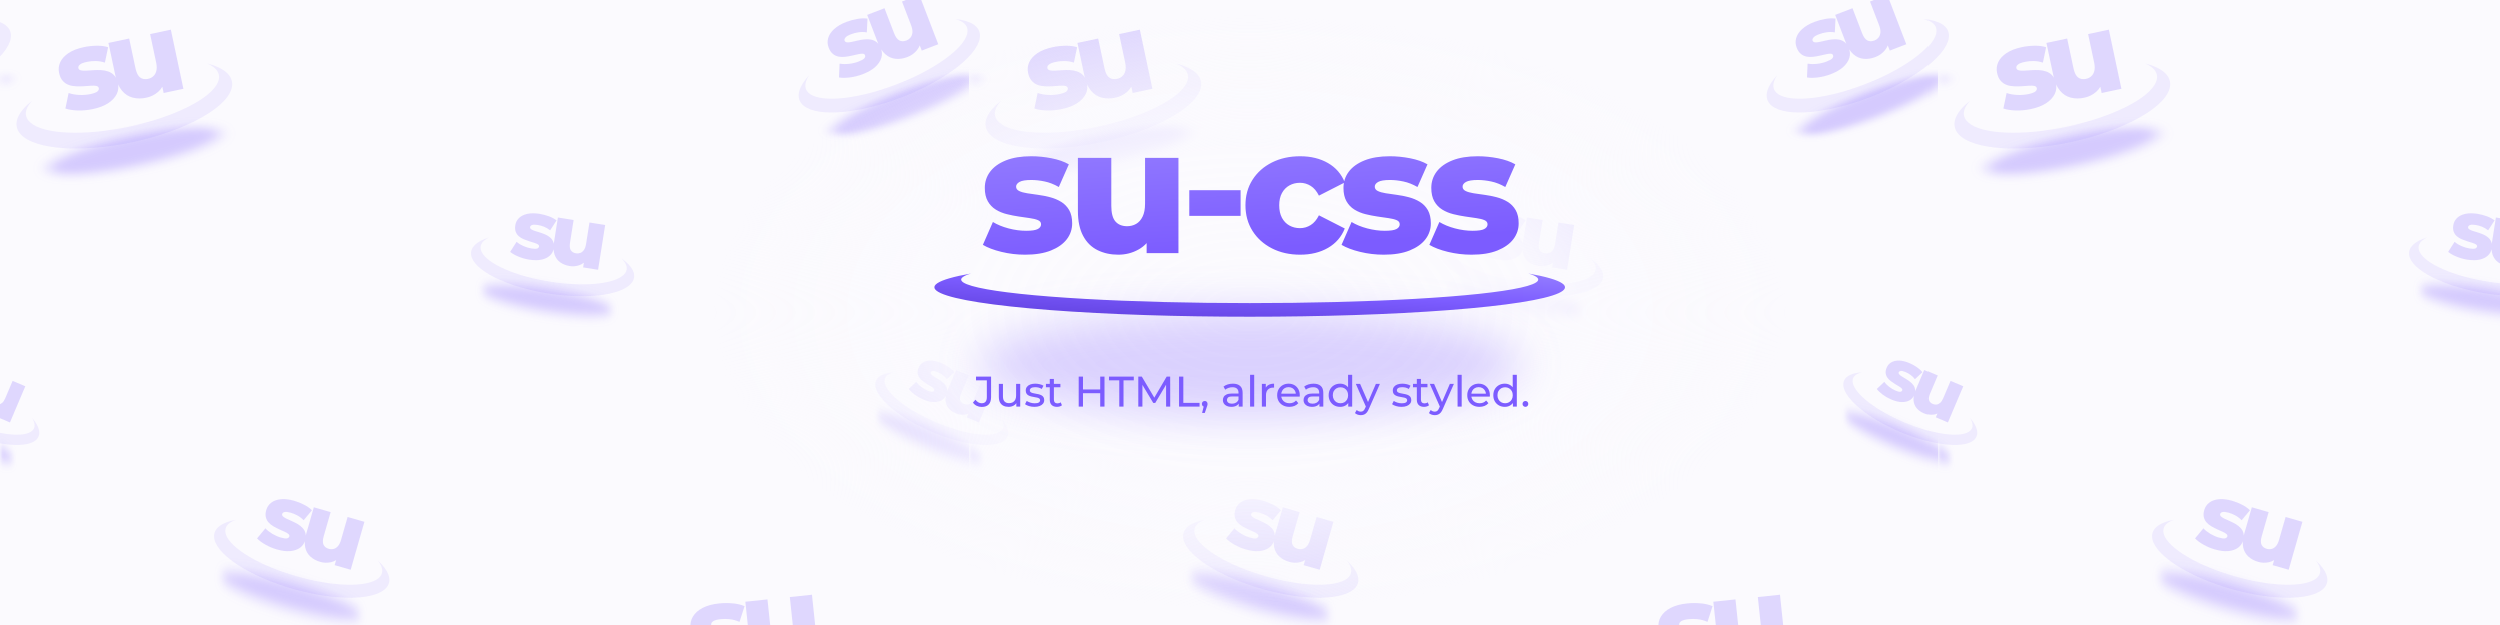
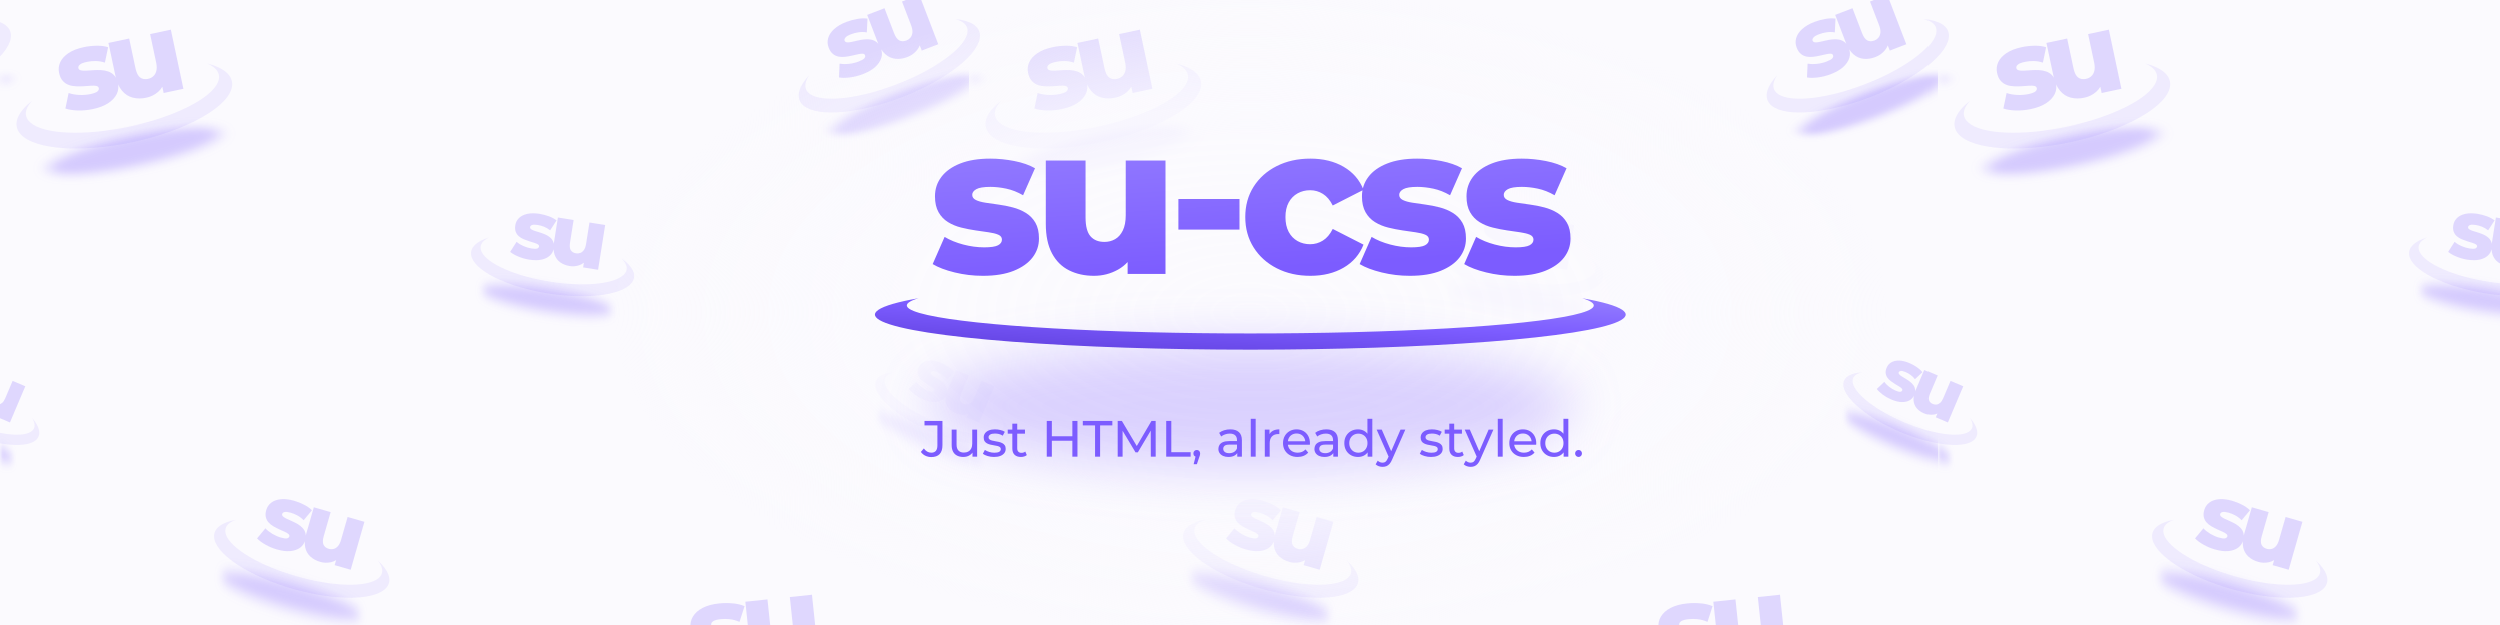
<svg xmlns="http://www.w3.org/2000/svg" xmlns:xlink="http://www.w3.org/1999/xlink" viewBox="0 0 1600 400" width="1600" height="400" role="img" aria-label="SuCSS — Just HTML, already styled.">
  <defs>
    <linearGradient id="word-gradient" x1="0" y1="0" x2="0.35" y2="1">
      <stop offset="0" stop-color="#9179FF" />
      <stop offset="1" stop-color="#7C5CFF" />
    </linearGradient>
    <linearGradient id="plate-gradient" x1="0.85" y1="0" x2="0.15" y2="1">
      <stop offset="0" stop-color="#9179FF" />
      <stop offset="0.45" stop-color="#7C5CFF" />
      <stop offset="1" stop-color="#6242E0" />
    </linearGradient>
    <filter id="plate-shadow" x="-70%" y="-200%" width="240%" height="500%" color-interpolation-filters="sRGB">
      <feGaussianBlur stdDeviation="20.94" />
    </filter>
    <filter id="pattern-shadow" x="-70%" y="-200%" width="240%" height="500%" color-interpolation-filters="sRGB">
      <feGaussianBlur stdDeviation="9.96" />
    </filter>
    <g id="su-mark">
      <ellipse cx="93.78" cy="179.33" rx="140.86" ry="24.27" fill="#7C5CFF" opacity="0.3" filter="url(#pattern-shadow)" />
      <path d="M-49.24 66.51A176.07 62.22 0 1 0 236.8 66.51A157.79 51.37 0 1 1 -49.24 66.51Z" fill="#7C5CFF16" fill-rule="evenodd" />
      <path d="M42.86 100L42.86 100Q30.54 100 18.84 97.14Q7.14 94.29 0 90L0 90L10.18 66.79Q16.96 70.89 26.07 73.3Q35.18 75.71 43.93 75.71L43.93 75.71Q52.5 75.71 55.8 73.93Q59.11 72.14 59.11 69.11L59.11 69.11Q59.11 66.25 55.98 64.91Q52.86 63.57 47.77 62.86Q42.68 62.14 36.61 61.25Q30.54 60.36 24.38 58.84Q18.21 57.32 13.13 54.2Q8.04 51.07 5 45.71Q1.96 40.36 1.96 32.14L1.96 32.14Q1.96 22.86 7.41 15.63Q12.86 8.39 23.39 4.2Q33.93 0 49.11 0L49.11 0Q59.29 0 69.73 2.05Q80.18 4.11 87.32 8.21L87.32 8.21L77.14 31.25Q70 27.14 62.86 25.63Q55.71 24.11 49.29 24.11L49.29 24.11Q40.71 24.11 37.23 26.07Q33.75 28.04 33.75 30.89L33.75 30.89Q33.75 33.75 36.79 35.27Q39.82 36.79 44.91 37.59Q50 38.39 56.07 39.2Q62.14 40 68.3 41.61Q74.46 43.21 79.55 46.34Q84.64 49.46 87.68 54.73Q90.71 60 90.71 68.21L90.71 68.21Q90.71 77.14 85.27 84.29Q79.82 91.43 69.2 95.71Q58.57 100 42.86 100M130.3 100L130.3 100Q118.52 100 109.14 95.36Q99.77 90.71 94.5 80.8Q89.23 70.89 89.23 55.71L89.23 55.71L89.23 1.61L123.16 1.61L123.16 50.18Q123.16 61.43 127.36 66.25Q131.55 71.07 139.23 71.07L139.23 71.07Q144.23 71.07 148.34 68.75Q152.45 66.43 154.95 61.34Q157.45 56.25 157.45 48.21L157.45 48.21L157.45 1.61L191.38 1.61L191.38 98.39L159.05 98.39L159.05 71.07L165.3 78.75Q160.3 89.46 150.84 94.73Q141.38 100 130.3 100" fill="#7C5CFF38" />
    </g>
    <clipPath id="pattern-clip">
      <rect width="620" height="508.4" />
    </clipPath>
    <pattern id="su-pattern" width="620" height="508.4" patternUnits="userSpaceOnUse">
      <g clip-path="url(#pattern-clip)">
        <use xlink:href="#su-mark" href="#su-mark" transform="translate(80.6 71.18) rotate(-12) scale(0.4) translate(-93.78 -114.25)" />
        <use xlink:href="#su-mark" href="#su-mark" transform="translate(80.6 579.58) rotate(-12) scale(0.4) translate(-93.78 -114.25)" />
        <use xlink:href="#su-mark" href="#su-mark" transform="translate(700.6 71.18) rotate(-12) scale(0.4) translate(-93.78 -114.25)" />
        <use xlink:href="#su-mark" href="#su-mark" transform="translate(700.6 579.58) rotate(-12) scale(0.4) translate(-93.78 -114.25)" />
        <use xlink:href="#su-mark" href="#su-mark" transform="translate(353.4 172.86) rotate(9) scale(0.3) translate(-93.78 -114.25)" />
        <use xlink:href="#su-mark" href="#su-mark" transform="translate(-49.6 45.76) rotate(-21) scale(0.35) translate(-93.78 -114.25)" />
        <use xlink:href="#su-mark" href="#su-mark" transform="translate(-49.6 554.16) rotate(-21) scale(0.35) translate(-93.78 -114.25)" />
        <use xlink:href="#su-mark" href="#su-mark" transform="translate(570.4 45.76) rotate(-21) scale(0.35) translate(-93.78 -114.25)" />
        <use xlink:href="#su-mark" href="#su-mark" transform="translate(570.4 554.16) rotate(-21) scale(0.35) translate(-93.78 -114.25)" />
        <use xlink:href="#su-mark" href="#su-mark" transform="translate(192.2 360.96) rotate(16) scale(0.33) translate(-93.78 -114.25)" />
        <use xlink:href="#su-mark" href="#su-mark" transform="translate(483.6 -76.26) rotate(-6) scale(0.42) translate(-93.78 -114.25)" />
        <use xlink:href="#su-mark" href="#su-mark" transform="translate(483.6 432.14) rotate(-6) scale(0.42) translate(-93.78 -114.25)" />
        <use xlink:href="#su-mark" href="#su-mark" transform="translate(-18.6 264.37) rotate(23) scale(0.26) translate(-93.78 -114.25)" />
        <use xlink:href="#su-mark" href="#su-mark" transform="translate(601.4 264.37) rotate(23) scale(0.26) translate(-93.78 -114.25)" />
      </g>
    </pattern>
    <radialGradient id="clearing" cx="0.5" cy="0.5" r="0.5">
      <stop offset="0" stop-color="#FBFAFE" stop-opacity="0.97" />
      <stop offset="0.55" stop-color="#FBFAFE" stop-opacity="0.9" />
      <stop offset="1" stop-color="#FBFAFE" stop-opacity="0" />
    </radialGradient>
  </defs>
  <rect width="1600" height="400" fill="#FBFAFE" />
  <rect width="1600" height="400" fill="url(#su-pattern)" />
-   <ellipse cx="800" cy="200" rx="343.46" ry="190" fill="url(#clearing)" />
-   <g transform="translate(629.04 100) scale(0.63)">
+   <ellipse cx="800" cy="200" rx="408" ry="206.82" fill="url(#clearing)" />
+   <g transform="translate(596.91 101.52) scale(0.75)">
    <ellipse cx="271.06" cy="210.89" rx="275.47" ry="53.85" fill="#7C5CFF" opacity="0.26" filter="url(#plate-shadow)" />
    <path d="M-12.08 119.11A320.31 29.92 0 1 0 554.19 119.11A293.09 23.9 0 1 1 -12.08 119.11Z" fill="url(#plate-gradient)" fill-rule="evenodd" />
    <path d="M42.86 100L42.86 100Q30.54 100 18.84 97.14Q7.14 94.29 0 90L0 90L10.18 66.79Q16.96 70.89 26.07 73.3Q35.18 75.71 43.93 75.71L43.93 75.71Q52.5 75.71 55.8 73.93Q59.11 72.14 59.11 69.11L59.11 69.11Q59.11 66.25 55.98 64.91Q52.86 63.57 47.77 62.86Q42.68 62.14 36.61 61.25Q30.54 60.36 24.38 58.84Q18.21 57.32 13.13 54.2Q8.04 51.07 5 45.71Q1.96 40.36 1.96 32.14L1.96 32.14Q1.96 22.86 7.41 15.63Q12.86 8.39 23.39 4.2Q33.93 0 49.11 0L49.11 0Q59.29 0 69.73 2.05Q80.18 4.11 87.32 8.21L87.32 8.21L77.14 31.25Q70 27.14 62.86 25.63Q55.71 24.11 49.29 24.11L49.29 24.11Q40.71 24.11 37.23 26.07Q33.75 28.04 33.75 30.89L33.75 30.89Q33.75 33.75 36.79 35.27Q39.82 36.79 44.91 37.59Q50 38.39 56.07 39.2Q62.14 40 68.3 41.61Q74.46 43.21 79.55 46.34Q84.64 49.46 87.68 54.73Q90.71 60 90.71 68.21L90.71 68.21Q90.71 77.14 85.27 84.29Q79.82 91.43 69.2 95.71Q58.57 100 42.86 100M137.61 100L137.61 100Q125.82 100 116.45 95.36Q107.07 90.71 101.8 80.8Q96.54 70.89 96.54 55.71L96.54 55.71L96.54 1.61L130.46 1.61L130.46 50.18Q130.46 61.43 134.66 66.25Q138.86 71.07 146.54 71.07L146.54 71.07Q151.54 71.07 155.64 68.75Q159.75 66.43 162.25 61.34Q164.75 56.25 164.75 48.21L164.75 48.21L164.75 1.61L198.68 1.61L198.68 98.39L166.36 98.39L166.36 71.07L172.61 78.75Q167.61 89.46 158.14 94.73Q148.68 100 137.61 100M261.82 60.54L209.68 60.54L209.68 34.46L261.82 34.46L261.82 60.54M322.29 100L322.29 100Q306.21 100 293.63 93.57Q281.04 87.14 273.89 75.8Q266.75 64.46 266.75 49.82L266.75 49.82Q266.75 35.18 273.89 23.93Q281.04 12.68 293.63 6.34Q306.21 0 322.29 0L322.29 0Q338.71 0 350.68 6.96Q362.64 13.93 367.64 26.61L367.64 26.61L341.39 40Q338 33.21 333 30.09Q328 26.96 322.11 26.96L322.11 26.96Q316.21 26.96 311.39 29.64Q306.57 32.32 303.8 37.41Q301.04 42.5 301.04 49.82L301.04 49.82Q301.04 57.32 303.8 62.5Q306.57 67.68 311.39 70.36Q316.21 73.04 322.11 73.04L322.11 73.04Q328 73.04 333 69.91Q338 66.79 341.39 60L341.39 60L367.64 73.39Q362.64 86.07 350.68 93.04Q338.71 100 322.29 100M407.21 100L407.21 100Q394.89 100 383.2 97.14Q371.5 94.29 364.36 90L364.36 90L374.54 66.79Q381.32 70.89 390.43 73.3Q399.54 75.71 408.29 75.71L408.29 75.71Q416.86 75.71 420.16 73.93Q423.46 72.14 423.46 69.11L423.46 69.11Q423.46 66.25 420.34 64.91Q417.21 63.57 412.13 62.86Q407.04 62.14 400.96 61.25Q394.89 60.36 388.73 58.84Q382.57 57.32 377.48 54.2Q372.39 51.07 369.36 45.71Q366.32 40.36 366.32 32.14L366.32 32.14Q366.32 22.86 371.77 15.63Q377.21 8.39 387.75 4.2Q398.29 0 413.46 0L413.46 0Q423.64 0 434.09 2.05Q444.54 4.11 451.68 8.21L451.68 8.21L441.5 31.25Q434.36 27.14 427.21 25.63Q420.07 24.11 413.64 24.11L413.64 24.11Q405.07 24.11 401.59 26.07Q398.11 28.04 398.11 30.89L398.11 30.89Q398.11 33.75 401.14 35.27Q404.18 36.79 409.27 37.59Q414.36 38.39 420.43 39.2Q426.5 40 432.66 41.61Q438.82 43.21 443.91 46.34Q449 49.46 452.04 54.73Q455.07 60 455.07 68.21L455.07 68.21Q455.07 77.14 449.63 84.29Q444.18 91.43 433.55 95.71Q422.93 100 407.21 100M496.43 100L496.43 100Q484.11 100 472.41 97.14Q460.71 94.29 453.57 90L453.57 90L463.75 66.79Q470.54 70.89 479.64 73.3Q488.75 75.71 497.5 75.71L497.5 75.71Q506.07 75.71 509.38 73.93Q512.68 72.14 512.68 69.11L512.68 69.11Q512.68 66.25 509.55 64.91Q506.43 63.57 501.34 62.86Q496.25 62.14 490.18 61.25Q484.11 60.36 477.95 58.84Q471.79 57.32 466.7 54.2Q461.61 51.07 458.57 45.71Q455.54 40.36 455.54 32.14L455.54 32.14Q455.54 22.86 460.98 15.63Q466.43 8.39 476.96 4.2Q487.5 0 502.68 0L502.68 0Q512.86 0 523.3 2.05Q533.75 4.11 540.89 8.21L540.89 8.21L530.71 31.25Q523.57 27.14 516.43 25.63Q509.29 24.11 502.86 24.11L502.86 24.11Q494.29 24.11 490.8 26.07Q487.32 28.04 487.32 30.89L487.32 30.89Q487.32 33.75 490.36 35.27Q493.39 36.79 498.48 37.59Q503.57 38.39 509.64 39.2Q515.71 40 521.88 41.61Q528.04 43.21 533.13 46.34Q538.21 49.46 541.25 54.73Q544.29 60 544.29 68.21L544.29 68.21Q544.29 77.14 538.84 84.29Q533.39 91.43 522.77 95.71Q512.14 100 496.43 100" fill="url(#word-gradient)" />
    <g transform="translate(-10.07 222.02) scale(0.41)">
      <path d="M21.66 79.62L21.66 79.62Q15.07 79.62 9.34 76.86Q3.61 74.1 0 68.9L0 68.9L6.16 61.68Q9.24 65.92 13.11 68.21Q16.99 70.49 21.66 70.49L21.66 70.49Q34.39 70.49 34.39 55.41L34.39 55.41L34.39 13.69L7.54 13.69L7.54 4.46L44.9 4.46L44.9 54.88Q44.9 67.3 39.01 73.46Q33.12 79.62 21.66 79.62M88.32 79.41L88.32 79.41Q81.1 79.41 75.64 76.75Q70.17 74.1 67.14 68.63Q64.12 63.16 64.12 54.88L64.12 54.88L64.12 22.51L74.31 22.51L74.31 53.72Q74.31 62 78.29 66.14Q82.27 70.28 89.49 70.28L89.49 70.28Q94.8 70.28 98.73 68.1Q102.65 65.92 104.78 61.73Q106.9 57.54 106.9 51.59L106.9 51.59L106.9 22.51L117.09 22.51L117.09 78.77L107.43 78.77L107.43 63.59L109.02 67.62Q106.26 73.25 100.74 76.33Q95.22 79.41 88.32 79.41M152.23 79.41L152.23 79.41Q145.22 79.41 138.91 77.49Q132.59 75.58 128.98 72.82L128.98 72.82L133.23 64.76Q136.84 67.2 142.14 68.9Q147.45 70.59 152.97 70.59L152.97 70.59Q160.08 70.59 163.22 68.58Q166.35 66.56 166.35 62.95L166.35 62.95Q166.35 60.3 164.44 58.81Q162.53 57.32 159.39 56.58Q156.26 55.84 152.44 55.25Q148.62 54.67 144.8 53.77Q140.98 52.87 137.79 51.22Q134.61 49.58 132.7 46.66Q130.79 43.74 130.79 38.85L130.79 38.85Q130.79 33.76 133.65 29.94Q136.52 26.11 141.77 24.04Q147.03 21.97 154.25 21.97L154.25 21.97Q159.77 21.97 165.45 23.3Q171.13 24.63 174.73 27.07L174.73 27.07L170.38 35.14Q166.56 32.59 162.42 31.63Q158.28 30.68 154.14 30.68L154.14 30.68Q147.45 30.68 144.16 32.86Q140.87 35.03 140.87 38.43L140.87 38.43Q140.87 41.3 142.83 42.83Q144.8 44.37 147.93 45.22Q151.06 46.07 154.88 46.66Q158.7 47.24 162.53 48.14Q166.35 49.04 169.48 50.64Q172.61 52.23 174.58 55.1Q176.54 57.96 176.54 62.74L176.54 62.74Q176.54 67.83 173.57 71.55Q170.59 75.27 165.18 77.34Q159.77 79.41 152.23 79.41M208.17 79.41L208.17 79.41Q199.68 79.41 195.01 74.84Q190.34 70.28 190.34 61.78L190.34 61.78L190.34 10.19L200.53 10.19L200.53 61.36Q200.53 65.92 202.81 68.37Q205.1 70.81 209.34 70.81L209.34 70.81Q214.12 70.81 217.3 68.15L217.3 68.15L220.49 75.48Q218.15 77.49 214.92 78.45Q211.68 79.41 208.17 79.41M216.67 30.89L180.79 30.89L180.79 22.51L216.67 22.51L216.67 30.89M325.9 78.77L315.29 78.77L315.29 4.46L325.9 4.46L325.9 78.77M272.61 78.77L262 78.77L262 4.46L272.61 4.46L272.61 78.77M316.24 45.65L271.55 45.65L271.55 36.41L316.24 36.41L316.24 45.65M373.04 78.77L362.53 78.77L362.53 13.69L337.05 13.69L337.05 4.46L398.51 4.46L398.51 13.69L373.04 13.69L373.04 78.77M419.85 78.77L409.66 78.77L409.66 4.46L418.37 4.46L451.7 60.62L447.03 60.62L479.94 4.46L488.64 4.46L488.75 78.77L478.56 78.77L478.45 20.49L480.89 20.49L451.59 69.75L446.71 69.75L417.2 20.49L419.85 20.49L419.85 78.77M561.46 78.77L510.62 78.77L510.62 4.46L521.23 4.46L521.23 69.53L561.46 69.53L561.46 78.77M574.42 94.48L567.73 94.48L573.04 73.04L574.42 79.19Q571.34 79.19 569.27 77.28Q567.2 75.37 567.2 72.08L567.2 72.08Q567.2 68.9 569.27 66.88Q571.34 64.86 574.31 64.86L574.31 64.86Q577.39 64.86 579.3 66.93Q581.21 69 581.21 72.08L581.21 72.08Q581.21 73.14 581.05 74.15Q580.89 75.16 580.52 76.49Q580.15 77.81 579.41 79.72L579.41 79.72L574.42 94.48M668.15 78.77L658.49 78.77L658.49 66.88L657.96 64.65L657.96 44.37Q657.96 37.9 654.19 34.34Q650.42 30.79 642.89 30.79L642.89 30.79Q637.9 30.79 633.12 32.43Q628.34 34.08 625.05 36.84L625.05 36.84L620.81 29.19Q625.16 25.69 631.26 23.83Q637.37 21.97 644.06 21.97L644.06 21.97Q655.63 21.97 661.89 27.6Q668.15 33.23 668.15 44.8L668.15 44.8L668.15 78.77M640.02 79.41L640.02 79.41Q633.76 79.41 629.03 77.28Q624.31 75.16 621.76 71.39Q619.21 67.62 619.21 62.85L619.21 62.85Q619.21 58.28 621.39 54.56Q623.57 50.85 628.5 48.62Q633.44 46.39 641.83 46.39L641.83 46.39L659.66 46.39L659.66 53.72L642.25 53.72Q634.61 53.72 631.95 56.26Q629.3 58.81 629.3 62.42L629.3 62.42Q629.3 66.56 632.59 69.06Q635.88 71.55 641.72 71.55L641.72 71.55Q647.45 71.55 651.75 69Q656.05 66.45 657.96 61.57L657.96 61.57L659.98 68.58Q657.96 73.57 652.87 76.49Q647.77 79.41 640.02 79.41M696.82 78.77L686.62 78.77L686.62 0L696.82 0L696.82 78.77M726.01 78.77L715.82 78.77L715.82 22.51L725.58 22.51L725.58 37.79L724.63 33.97Q726.96 28.13 732.48 25.05Q738 21.97 746.07 21.97L746.07 21.97L746.07 31.85Q745.44 31.74 744.85 31.74Q744.27 31.74 743.74 31.74L743.74 31.74Q735.56 31.74 730.79 36.62Q726.01 41.51 726.01 50.74L726.01 50.74L726.01 78.77M783.97 79.41L783.97 79.41Q774.95 79.41 768.1 75.69Q761.25 71.97 757.48 65.5Q753.72 59.02 753.72 50.64L753.72 50.64Q753.72 42.25 757.38 35.77Q761.04 29.3 767.46 25.64Q773.89 21.97 781.95 21.97L781.95 21.97Q790.13 21.97 796.39 25.58Q802.65 29.19 806.21 35.72Q809.77 42.25 809.77 50.96L809.77 50.96Q809.77 51.59 809.71 52.44Q809.66 53.29 809.55 54.03L809.55 54.03L761.68 54.03L761.68 46.71L804.25 46.71L800.11 49.26Q800.21 43.84 797.88 39.6Q795.54 35.35 791.45 32.96Q787.37 30.57 781.95 30.57L781.95 30.57Q776.65 30.57 772.51 32.96Q768.37 35.35 766.03 39.65Q763.69 43.95 763.69 49.47L763.69 49.47L763.69 51.17Q763.69 56.79 766.3 61.2Q768.9 65.61 773.57 68.05Q778.24 70.49 784.29 70.49L784.29 70.49Q789.28 70.49 793.37 68.79Q797.45 67.09 800.53 63.69L800.53 63.69L806.16 70.28Q802.34 74.73 796.66 77.07Q790.98 79.41 783.97 79.41M868.05 78.77L858.39 78.77L858.39 66.88L857.86 64.65L857.86 44.37Q857.86 37.9 854.09 34.34Q850.32 30.79 842.78 30.79L842.78 30.79Q837.79 30.79 833.01 32.43Q828.24 34.08 824.95 36.84L824.95 36.84L820.7 29.19Q825.05 25.69 831.16 23.83Q837.26 21.97 843.95 21.97L843.95 21.97Q855.52 21.97 861.78 27.6Q868.05 33.23 868.05 44.8L868.05 44.8L868.05 78.77M839.92 79.41L839.92 79.41Q833.65 79.41 828.93 77.28Q824.2 75.16 821.66 71.39Q819.11 67.62 819.11 62.85L819.11 62.85Q819.11 58.28 821.28 54.56Q823.46 50.85 828.4 48.62Q833.33 46.39 841.72 46.39L841.72 46.39L859.55 46.39L859.55 53.72L842.14 53.72Q834.5 53.72 831.85 56.26Q829.19 58.81 829.19 62.42L829.19 62.42Q829.19 66.56 832.48 69.06Q835.77 71.55 841.61 71.55L841.61 71.55Q847.35 71.55 851.65 69Q855.94 66.45 857.86 61.57L857.86 61.57L859.87 68.58Q857.86 73.57 852.76 76.49Q847.66 79.41 839.92 79.41M909.77 79.41L909.77 79.41Q901.59 79.41 895.17 75.8Q888.75 72.19 885.03 65.71Q881.32 59.24 881.32 50.64L881.32 50.64Q881.32 42.04 885.03 35.62Q888.75 29.19 895.17 25.58Q901.59 21.97 909.77 21.97L909.77 21.97Q916.88 21.97 922.61 25.16Q928.34 28.34 931.79 34.71Q935.24 41.08 935.24 50.64L935.24 50.64Q935.24 60.19 931.9 66.56Q928.56 72.93 922.82 76.17Q917.09 79.41 909.77 79.41M910.62 70.49L910.62 70.49Q915.92 70.49 920.22 68.05Q924.52 65.61 927.02 61.09Q929.51 56.58 929.51 50.64L929.51 50.64Q929.51 44.59 927.02 40.18Q924.52 35.77 920.22 33.33Q915.92 30.89 910.62 30.89L910.62 30.89Q905.2 30.89 900.96 33.33Q896.71 35.77 894.16 40.18Q891.61 44.59 891.61 50.64L891.61 50.64Q891.61 56.58 894.16 61.09Q896.71 65.61 900.96 68.05Q905.2 70.49 910.62 70.49M939.6 78.77L929.83 78.77L929.83 63.59L930.47 50.53L929.41 37.47L929.41 0L939.6 0L939.6 78.77M960.93 100L960.93 100Q956.9 100 953.08 98.67Q949.26 97.35 946.5 94.8L946.5 94.8L950.85 87.15Q952.97 89.17 955.52 90.23Q958.07 91.3 960.93 91.3L960.93 91.3Q964.65 91.3 967.09 89.38Q969.53 87.47 971.66 82.59L971.66 82.59L975.16 74.84L976.22 73.57L998.3 22.51L1008.28 22.51L981 84.39Q978.56 90.34 975.53 93.74Q972.51 97.13 968.9 98.57Q965.29 100 960.93 100M981.1 72.61L974.31 80.57L948.62 22.51L959.24 22.51L981.1 72.61M1061.68 79.41L1061.68 79.41Q1054.67 79.41 1048.35 77.49Q1042.04 75.58 1038.43 72.82L1038.43 72.82L1042.68 64.76Q1046.28 67.2 1051.59 68.9Q1056.9 70.59 1062.42 70.59L1062.42 70.59Q1069.53 70.59 1072.66 68.58Q1075.8 66.56 1075.8 62.95L1075.8 62.95Q1075.8 60.3 1073.89 58.81Q1071.97 57.32 1068.84 56.58Q1065.71 55.84 1061.89 55.25Q1058.07 54.67 1054.25 53.77Q1050.42 52.87 1047.24 51.22Q1044.06 49.58 1042.14 46.66Q1040.23 43.74 1040.23 38.85L1040.23 38.85Q1040.23 33.76 1043.1 29.94Q1045.97 26.11 1051.22 24.04Q1056.48 21.97 1063.69 21.97L1063.69 21.97Q1069.21 21.97 1074.89 23.3Q1080.57 24.63 1084.18 27.07L1084.18 27.07L1079.83 35.14Q1076.01 32.59 1071.87 31.63Q1067.73 30.68 1063.59 30.68L1063.59 30.68Q1056.9 30.68 1053.61 32.86Q1050.32 35.03 1050.32 38.43L1050.32 38.43Q1050.32 41.3 1052.28 42.83Q1054.25 44.37 1057.38 45.22Q1060.51 46.07 1064.33 46.66Q1068.15 47.24 1071.97 48.14Q1075.8 49.04 1078.93 50.64Q1082.06 52.23 1084.02 55.1Q1085.99 57.96 1085.99 62.74L1085.99 62.74Q1085.99 67.83 1083.01 71.55Q1080.04 75.27 1074.63 77.34Q1069.21 79.41 1061.68 79.41M1117.62 79.41L1117.62 79.41Q1109.13 79.41 1104.46 74.84Q1099.79 70.28 1099.79 61.78L1099.79 61.78L1099.79 10.19L1109.98 10.19L1109.98 61.36Q1109.98 65.92 1112.26 68.37Q1114.54 70.81 1118.79 70.81L1118.79 70.81Q1123.57 70.81 1126.75 68.15L1126.75 68.15L1129.94 75.48Q1127.6 77.49 1124.36 78.45Q1121.13 79.41 1117.62 79.41M1126.11 30.89L1090.23 30.89L1090.23 22.51L1126.11 22.51L1126.11 30.89M1144.27 100L1144.27 100Q1140.23 100 1136.41 98.67Q1132.59 97.35 1129.83 94.8L1129.83 94.8L1134.18 87.15Q1136.31 89.17 1138.85 90.23Q1141.4 91.3 1144.27 91.3L1144.27 91.3Q1147.98 91.3 1150.42 89.38Q1152.87 87.47 1154.99 82.59L1154.99 82.59L1158.49 74.84L1159.55 73.57L1181.63 22.51L1191.61 22.51L1164.33 84.39Q1161.89 90.34 1158.86 93.74Q1155.84 97.13 1152.23 98.57Q1148.62 100 1144.27 100M1164.44 72.61L1157.64 80.57L1131.95 22.51L1142.57 22.51L1164.44 72.61M1210.93 78.77L1200.74 78.77L1200.74 0L1210.93 0L1210.93 78.77M1254.99 79.41L1254.99 79.41Q1245.97 79.41 1239.12 75.69Q1232.27 71.97 1228.5 65.5Q1224.73 59.02 1224.73 50.64L1224.73 50.64Q1224.73 42.25 1228.4 35.77Q1232.06 29.3 1238.48 25.64Q1244.9 21.97 1252.97 21.97L1252.97 21.97Q1261.15 21.97 1267.41 25.58Q1273.67 29.19 1277.23 35.72Q1280.79 42.25 1280.79 50.96L1280.79 50.96Q1280.79 51.59 1280.73 52.44Q1280.68 53.29 1280.57 54.03L1280.57 54.03L1232.7 54.03L1232.7 46.71L1275.27 46.71L1271.13 49.26Q1271.23 43.84 1268.9 39.6Q1266.56 35.35 1262.47 32.96Q1258.39 30.57 1252.97 30.57L1252.97 30.57Q1247.66 30.57 1243.52 32.96Q1239.38 35.35 1237.05 39.65Q1234.71 43.95 1234.71 49.47L1234.71 49.47L1234.71 51.17Q1234.71 56.79 1237.31 61.2Q1239.92 65.61 1244.59 68.05Q1249.26 70.49 1255.31 70.49L1255.31 70.49Q1260.3 70.49 1264.38 68.79Q1268.47 67.09 1271.55 63.69L1271.55 63.69L1277.18 70.28Q1273.35 74.73 1267.68 77.07Q1262 79.41 1254.99 79.41M1317.73 79.41L1317.73 79.41Q1309.55 79.41 1303.13 75.8Q1296.71 72.19 1292.99 65.71Q1289.28 59.24 1289.28 50.64L1289.28 50.64Q1289.28 42.04 1292.99 35.62Q1296.71 29.19 1303.13 25.58Q1309.55 21.97 1317.73 21.97L1317.73 21.97Q1324.84 21.97 1330.57 25.16Q1336.31 28.34 1339.76 34.71Q1343.21 41.08 1343.21 50.64L1343.21 50.64Q1343.21 60.19 1339.86 66.56Q1336.52 72.93 1330.79 76.17Q1325.05 79.41 1317.73 79.41M1318.58 70.49L1318.58 70.49Q1323.89 70.49 1328.18 68.05Q1332.48 65.61 1334.98 61.09Q1337.47 56.58 1337.47 50.64L1337.47 50.64Q1337.47 44.59 1334.98 40.18Q1332.48 35.77 1328.18 33.33Q1323.89 30.89 1318.58 30.89L1318.58 30.89Q1313.16 30.89 1308.92 33.33Q1304.67 35.77 1302.12 40.18Q1299.58 44.59 1299.58 50.64L1299.58 50.64Q1299.58 56.58 1302.12 61.09Q1304.67 65.61 1308.92 68.05Q1313.16 70.49 1318.58 70.49M1347.56 78.77L1337.79 78.77L1337.79 63.59L1338.43 50.53L1337.37 37.47L1337.37 0L1347.56 0L1347.56 78.77M1368.9 79.41L1368.9 79.41Q1365.92 79.41 1363.8 77.34Q1361.68 75.27 1361.68 72.08L1361.68 72.08Q1361.68 68.9 1363.8 66.88Q1365.92 64.86 1368.9 64.86L1368.9 64.86Q1371.76 64.86 1373.83 66.88Q1375.9 68.9 1375.9 72.08L1375.9 72.08Q1375.9 75.27 1373.83 77.34Q1371.76 79.41 1368.9 79.41" fill="#7C5CFF" />
    </g>
  </g>
</svg>
